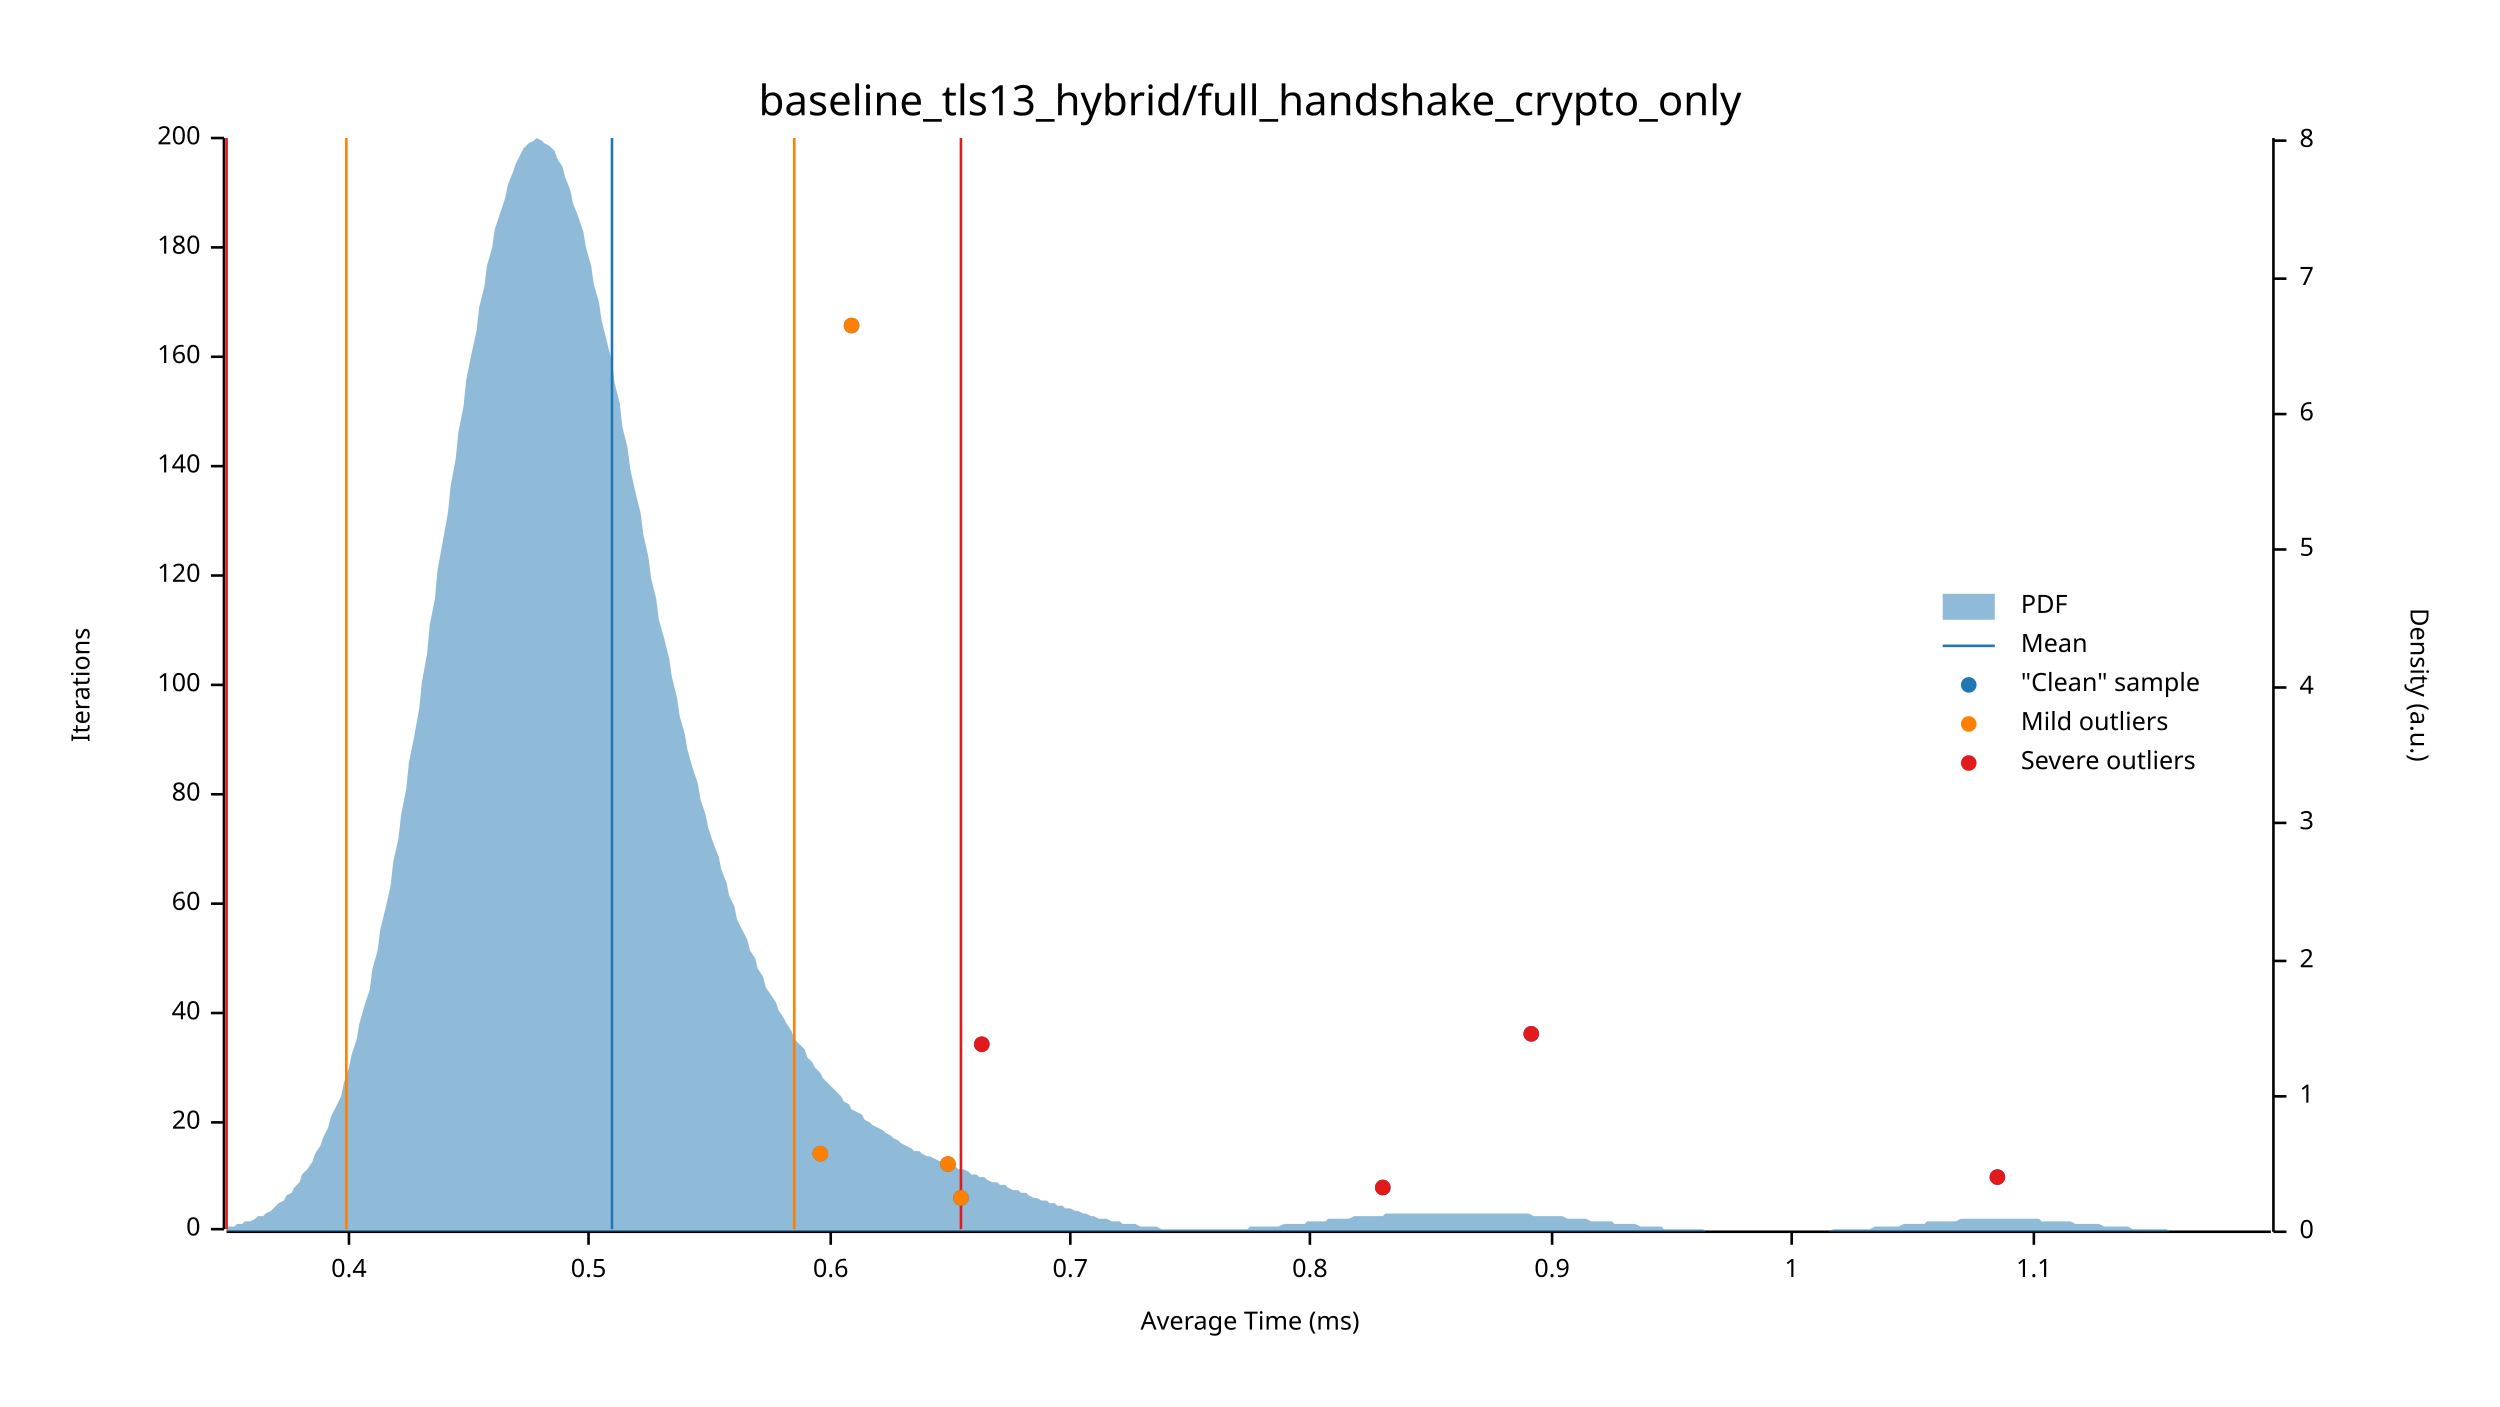
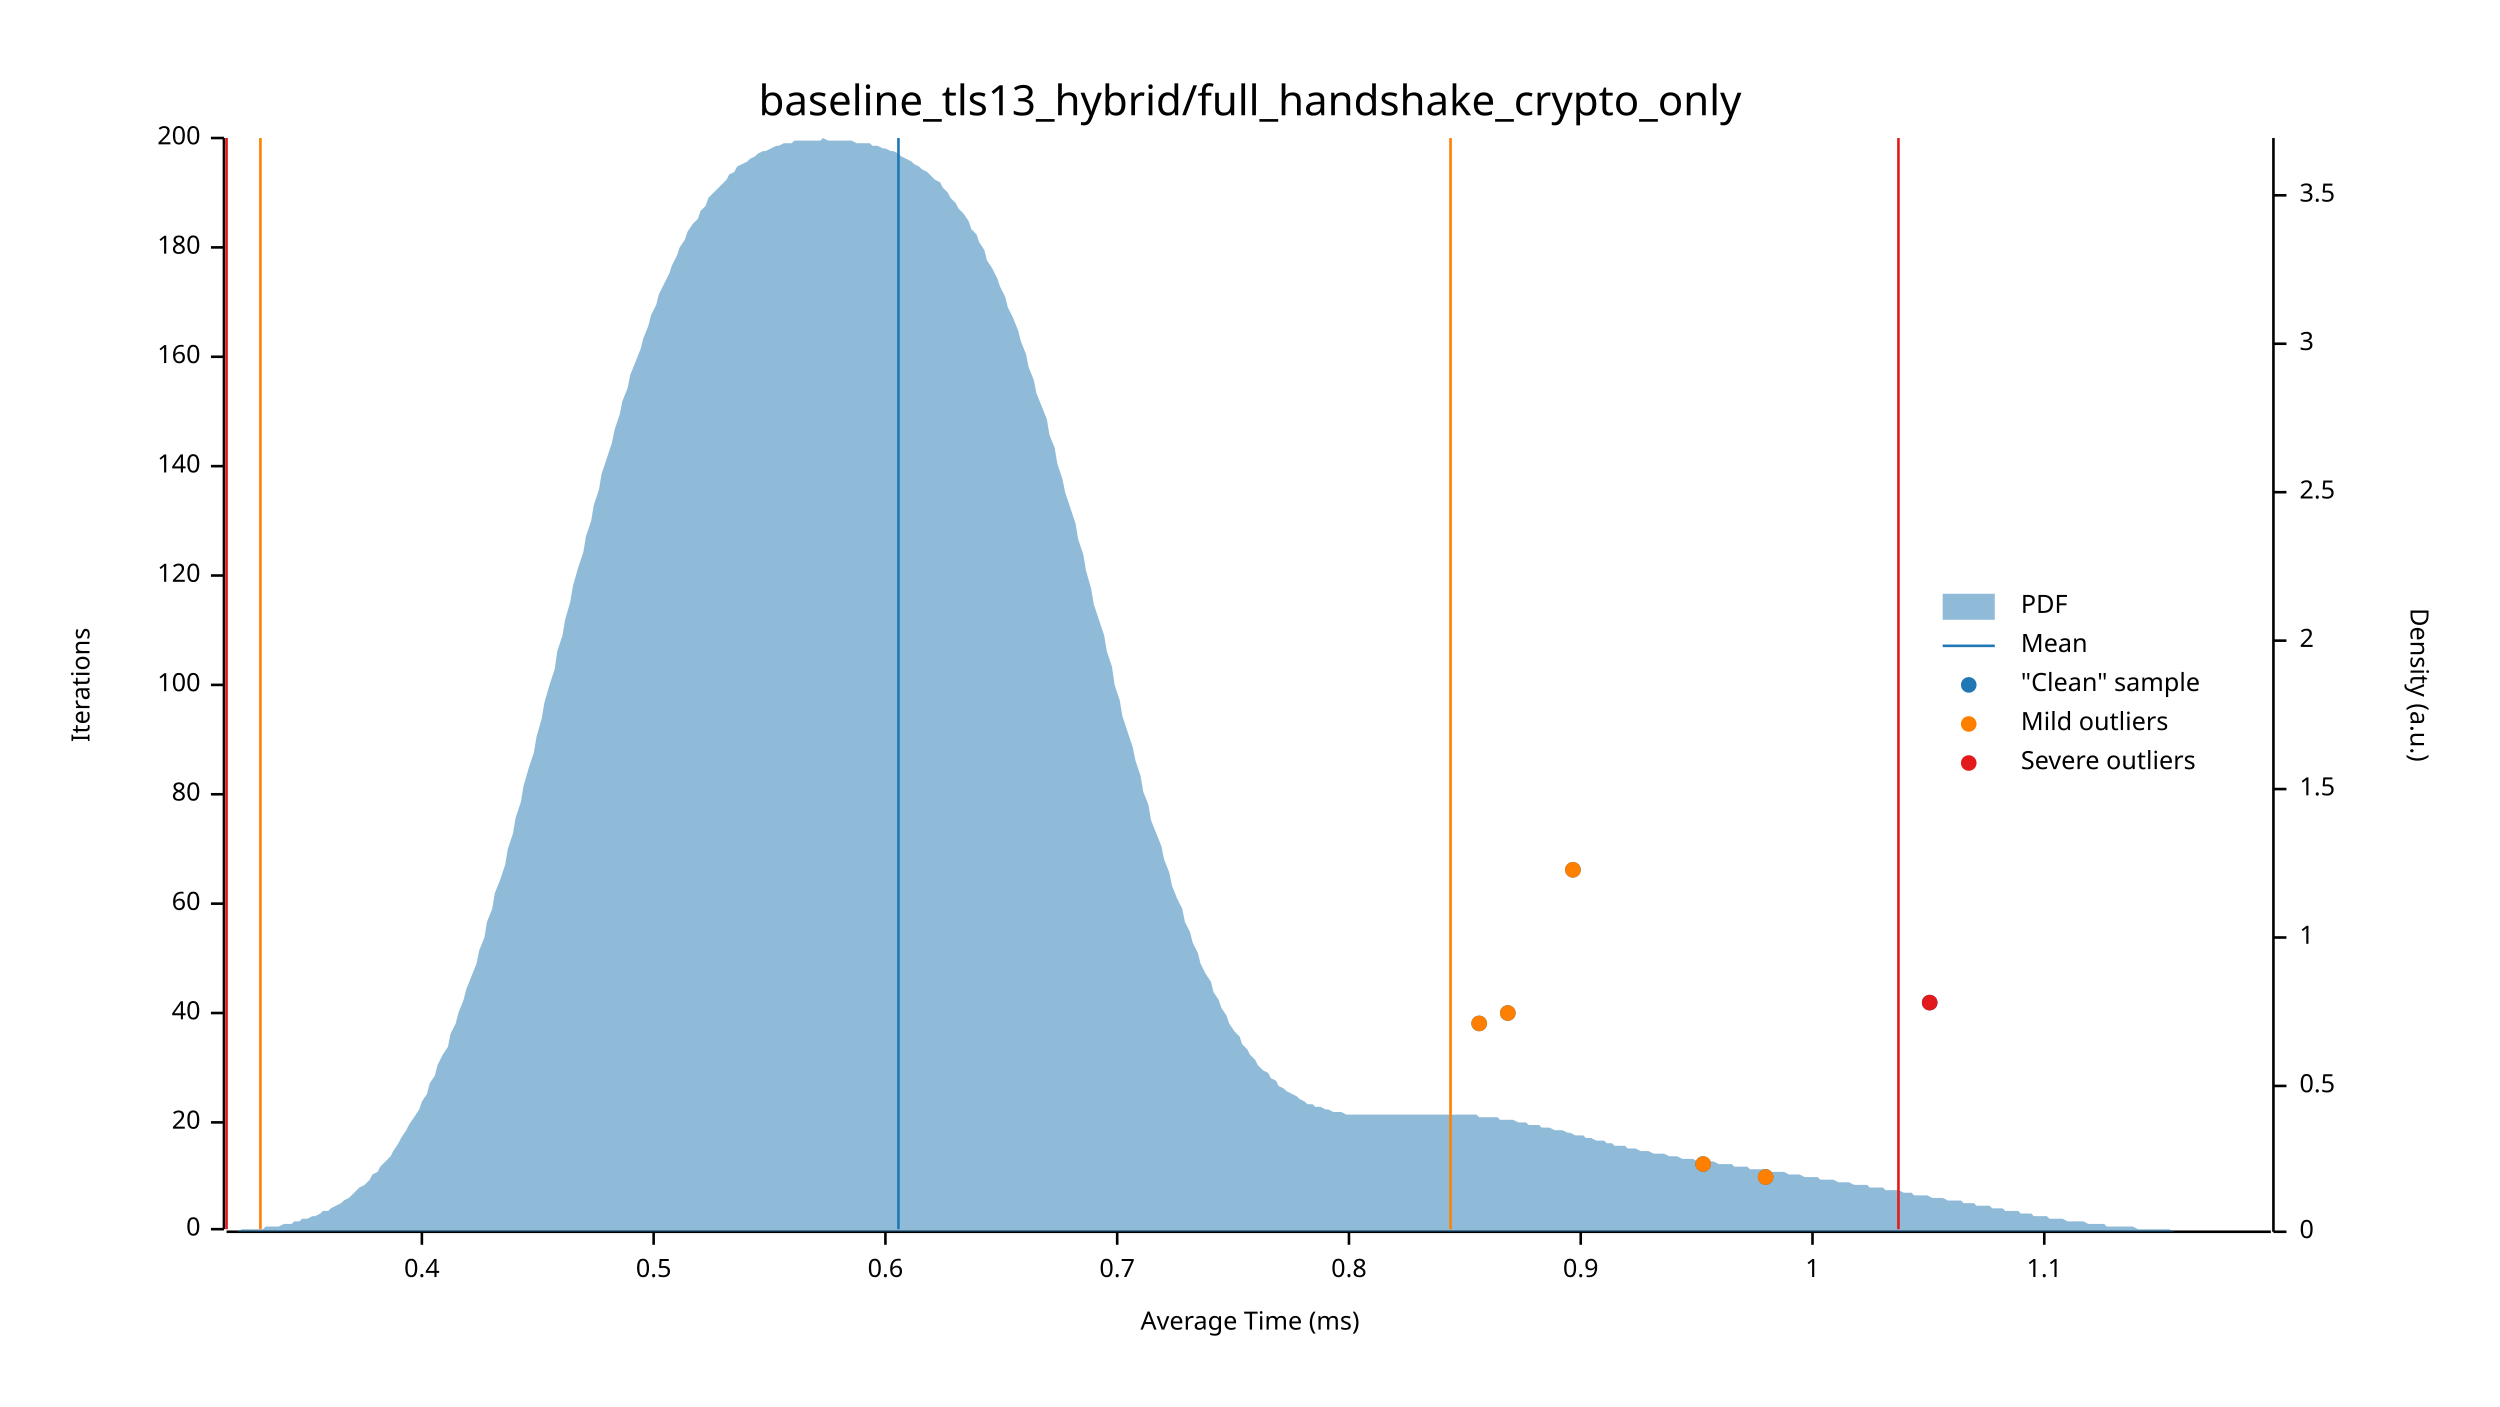
<svg xmlns="http://www.w3.org/2000/svg" width="960" height="540" viewBox="0 0 960 540">
  <text x="480" y="32" dy="0.76em" text-anchor="middle" font-family="sans-serif" font-size="16.129" opacity="1" fill="#000000">
baseline_tls13_hybrid/full_handshake_crypto_only
</text>
  <text x="27" y="263" dy="0.76em" text-anchor="middle" font-family="sans-serif" font-size="9.677" opacity="1" fill="#000000" transform="rotate(270, 27, 263)">
Iterations
</text>
  <text x="480" y="513" dy="-0.5ex" text-anchor="middle" font-family="sans-serif" font-size="9.677" opacity="1" fill="#000000">
Average Time (ms)
</text>
  <polyline fill="none" opacity="1" stroke="#000000" stroke-width="1" points="86,53 86,472 " />
  <text x="77" y="472" dy="0.5ex" text-anchor="end" font-family="sans-serif" font-size="9.677" opacity="1" fill="#000000">
0
</text>
  <polyline fill="none" opacity="1" stroke="#000000" stroke-width="1" points="81,472 86,472 " />
  <text x="77" y="431" dy="0.5ex" text-anchor="end" font-family="sans-serif" font-size="9.677" opacity="1" fill="#000000">
20
</text>
  <polyline fill="none" opacity="1" stroke="#000000" stroke-width="1" points="81,431 86,431 " />
  <text x="77" y="389" dy="0.5ex" text-anchor="end" font-family="sans-serif" font-size="9.677" opacity="1" fill="#000000">
40
</text>
  <polyline fill="none" opacity="1" stroke="#000000" stroke-width="1" points="81,389 86,389 " />
  <text x="77" y="347" dy="0.5ex" text-anchor="end" font-family="sans-serif" font-size="9.677" opacity="1" fill="#000000">
60
</text>
  <polyline fill="none" opacity="1" stroke="#000000" stroke-width="1" points="81,347 86,347 " />
  <text x="77" y="305" dy="0.5ex" text-anchor="end" font-family="sans-serif" font-size="9.677" opacity="1" fill="#000000">
80
</text>
  <polyline fill="none" opacity="1" stroke="#000000" stroke-width="1" points="81,305 86,305 " />
  <text x="77" y="263" dy="0.5ex" text-anchor="end" font-family="sans-serif" font-size="9.677" opacity="1" fill="#000000">
100
</text>
  <polyline fill="none" opacity="1" stroke="#000000" stroke-width="1" points="81,263 86,263 " />
  <text x="77" y="221" dy="0.5ex" text-anchor="end" font-family="sans-serif" font-size="9.677" opacity="1" fill="#000000">
120
</text>
  <polyline fill="none" opacity="1" stroke="#000000" stroke-width="1" points="81,221 86,221 " />
  <text x="77" y="179" dy="0.5ex" text-anchor="end" font-family="sans-serif" font-size="9.677" opacity="1" fill="#000000">
140
</text>
  <polyline fill="none" opacity="1" stroke="#000000" stroke-width="1" points="81,179 86,179 " />
  <text x="77" y="137" dy="0.5ex" text-anchor="end" font-family="sans-serif" font-size="9.677" opacity="1" fill="#000000">
160
</text>
  <polyline fill="none" opacity="1" stroke="#000000" stroke-width="1" points="81,137 86,137 " />
  <text x="77" y="95" dy="0.5ex" text-anchor="end" font-family="sans-serif" font-size="9.677" opacity="1" fill="#000000">
180
</text>
  <polyline fill="none" opacity="1" stroke="#000000" stroke-width="1" points="81,95 86,95 " />
  <text x="77" y="53" dy="0.5ex" text-anchor="end" font-family="sans-serif" font-size="9.677" opacity="1" fill="#000000">
200
</text>
  <polyline fill="none" opacity="1" stroke="#000000" stroke-width="1" points="81,53 86,53 " />
  <polyline fill="none" opacity="1" stroke="#000000" stroke-width="1" points="87,473 872,473 " />
-   <text x="134" y="483" dy="0.76em" text-anchor="middle" font-family="sans-serif" font-size="9.677" opacity="1" fill="#000000">
+   <text x="162" y="483" dy="0.76em" text-anchor="middle" font-family="sans-serif" font-size="9.677" opacity="1" fill="#000000">
0.4
</text>
-   <polyline fill="none" opacity="1" stroke="#000000" stroke-width="1" points="134,473 134,478 " />
-   <text x="226" y="483" dy="0.76em" text-anchor="middle" font-family="sans-serif" font-size="9.677" opacity="1" fill="#000000">
+   <polyline fill="none" opacity="1" stroke="#000000" stroke-width="1" points="162,473 162,478 " />
+   <text x="251" y="483" dy="0.76em" text-anchor="middle" font-family="sans-serif" font-size="9.677" opacity="1" fill="#000000">
0.5
</text>
-   <polyline fill="none" opacity="1" stroke="#000000" stroke-width="1" points="226,473 226,478 " />
-   <text x="319" y="483" dy="0.76em" text-anchor="middle" font-family="sans-serif" font-size="9.677" opacity="1" fill="#000000">
+   <polyline fill="none" opacity="1" stroke="#000000" stroke-width="1" points="251,473 251,478 " />
+   <text x="340" y="483" dy="0.76em" text-anchor="middle" font-family="sans-serif" font-size="9.677" opacity="1" fill="#000000">
0.6
</text>
-   <polyline fill="none" opacity="1" stroke="#000000" stroke-width="1" points="319,473 319,478 " />
-   <text x="411" y="483" dy="0.76em" text-anchor="middle" font-family="sans-serif" font-size="9.677" opacity="1" fill="#000000">
+   <polyline fill="none" opacity="1" stroke="#000000" stroke-width="1" points="340,473 340,478 " />
+   <text x="429" y="483" dy="0.76em" text-anchor="middle" font-family="sans-serif" font-size="9.677" opacity="1" fill="#000000">
0.7
</text>
-   <polyline fill="none" opacity="1" stroke="#000000" stroke-width="1" points="411,473 411,478 " />
-   <text x="503" y="483" dy="0.76em" text-anchor="middle" font-family="sans-serif" font-size="9.677" opacity="1" fill="#000000">
+   <polyline fill="none" opacity="1" stroke="#000000" stroke-width="1" points="429,473 429,478 " />
+   <text x="518" y="483" dy="0.76em" text-anchor="middle" font-family="sans-serif" font-size="9.677" opacity="1" fill="#000000">
0.8
</text>
-   <polyline fill="none" opacity="1" stroke="#000000" stroke-width="1" points="503,473 503,478 " />
-   <text x="596" y="483" dy="0.76em" text-anchor="middle" font-family="sans-serif" font-size="9.677" opacity="1" fill="#000000">
+   <polyline fill="none" opacity="1" stroke="#000000" stroke-width="1" points="518,473 518,478 " />
+   <text x="607" y="483" dy="0.76em" text-anchor="middle" font-family="sans-serif" font-size="9.677" opacity="1" fill="#000000">
0.9
</text>
-   <polyline fill="none" opacity="1" stroke="#000000" stroke-width="1" points="596,473 596,478 " />
-   <text x="688" y="483" dy="0.76em" text-anchor="middle" font-family="sans-serif" font-size="9.677" opacity="1" fill="#000000">
+   <polyline fill="none" opacity="1" stroke="#000000" stroke-width="1" points="607,473 607,478 " />
+   <text x="696" y="483" dy="0.76em" text-anchor="middle" font-family="sans-serif" font-size="9.677" opacity="1" fill="#000000">
1
</text>
-   <polyline fill="none" opacity="1" stroke="#000000" stroke-width="1" points="688,473 688,478 " />
-   <text x="781" y="483" dy="0.76em" text-anchor="middle" font-family="sans-serif" font-size="9.677" opacity="1" fill="#000000">
+   <polyline fill="none" opacity="1" stroke="#000000" stroke-width="1" points="696,473 696,478 " />
+   <text x="785" y="483" dy="0.76em" text-anchor="middle" font-family="sans-serif" font-size="9.677" opacity="1" fill="#000000">
1.1
</text>
-   <polyline fill="none" opacity="1" stroke="#000000" stroke-width="1" points="781,473 781,478 " />
+   <polyline fill="none" opacity="1" stroke="#000000" stroke-width="1" points="785,473 785,478 " />
  <text x="933" y="263" dy="0.76em" text-anchor="middle" font-family="sans-serif" font-size="9.677" opacity="1" fill="#000000" transform="rotate(90, 933, 263)">
Density (a.u.)
</text>
  <polyline fill="none" opacity="1" stroke="#000000" stroke-width="1" points="873,53 873,473 " />
  <text x="883" y="473" dy="0.5ex" text-anchor="start" font-family="sans-serif" font-size="9.677" opacity="1" fill="#000000">
0
</text>
  <polyline fill="none" opacity="1" stroke="#000000" stroke-width="1" points="873,473 878,473 " />
-   <text x="883" y="421" dy="0.5ex" text-anchor="start" font-family="sans-serif" font-size="9.677" opacity="1" fill="#000000">
+   <text x="883" y="417" dy="0.5ex" text-anchor="start" font-family="sans-serif" font-size="9.677" opacity="1" fill="#000000">
+ 0.5
+ </text>
+   <polyline fill="none" opacity="1" stroke="#000000" stroke-width="1" points="873,417 878,417 " />
+   <text x="883" y="360" dy="0.5ex" text-anchor="start" font-family="sans-serif" font-size="9.677" opacity="1" fill="#000000">
1
</text>
-   <polyline fill="none" opacity="1" stroke="#000000" stroke-width="1" points="873,421 878,421 " />
-   <text x="883" y="369" dy="0.5ex" text-anchor="start" font-family="sans-serif" font-size="9.677" opacity="1" fill="#000000">
+   <polyline fill="none" opacity="1" stroke="#000000" stroke-width="1" points="873,360 878,360 " />
+   <text x="883" y="303" dy="0.5ex" text-anchor="start" font-family="sans-serif" font-size="9.677" opacity="1" fill="#000000">
+ 1.5
+ </text>
+   <polyline fill="none" opacity="1" stroke="#000000" stroke-width="1" points="873,303 878,303 " />
+   <text x="883" y="246" dy="0.5ex" text-anchor="start" font-family="sans-serif" font-size="9.677" opacity="1" fill="#000000">
2
</text>
-   <polyline fill="none" opacity="1" stroke="#000000" stroke-width="1" points="873,369 878,369 " />
-   <text x="883" y="316" dy="0.5ex" text-anchor="start" font-family="sans-serif" font-size="9.677" opacity="1" fill="#000000">
+   <polyline fill="none" opacity="1" stroke="#000000" stroke-width="1" points="873,246 878,246 " />
+   <text x="883" y="189" dy="0.5ex" text-anchor="start" font-family="sans-serif" font-size="9.677" opacity="1" fill="#000000">
+ 2.5
+ </text>
+   <polyline fill="none" opacity="1" stroke="#000000" stroke-width="1" points="873,189 878,189 " />
+   <text x="883" y="132" dy="0.5ex" text-anchor="start" font-family="sans-serif" font-size="9.677" opacity="1" fill="#000000">
3
</text>
-   <polyline fill="none" opacity="1" stroke="#000000" stroke-width="1" points="873,316 878,316 " />
-   <text x="883" y="264" dy="0.5ex" text-anchor="start" font-family="sans-serif" font-size="9.677" opacity="1" fill="#000000">
- 4
+   <polyline fill="none" opacity="1" stroke="#000000" stroke-width="1" points="873,132 878,132 " />
+   <text x="883" y="75" dy="0.5ex" text-anchor="start" font-family="sans-serif" font-size="9.677" opacity="1" fill="#000000">
+ 3.5
</text>
-   <polyline fill="none" opacity="1" stroke="#000000" stroke-width="1" points="873,264 878,264 " />
-   <text x="883" y="211" dy="0.5ex" text-anchor="start" font-family="sans-serif" font-size="9.677" opacity="1" fill="#000000">
- 5
- </text>
-   <polyline fill="none" opacity="1" stroke="#000000" stroke-width="1" points="873,211 878,211 " />
-   <text x="883" y="159" dy="0.5ex" text-anchor="start" font-family="sans-serif" font-size="9.677" opacity="1" fill="#000000">
- 6
- </text>
-   <polyline fill="none" opacity="1" stroke="#000000" stroke-width="1" points="873,159 878,159 " />
-   <text x="883" y="107" dy="0.5ex" text-anchor="start" font-family="sans-serif" font-size="9.677" opacity="1" fill="#000000">
- 7
- </text>
-   <polyline fill="none" opacity="1" stroke="#000000" stroke-width="1" points="873,107 878,107 " />
-   <text x="883" y="54" dy="0.5ex" text-anchor="start" font-family="sans-serif" font-size="9.677" opacity="1" fill="#000000">
- 8
- </text>
-   <polyline fill="none" opacity="1" stroke="#000000" stroke-width="1" points="873,54 878,54 " />
-   <polygon opacity="0.5" fill="#1F78B4" points="87,471 88,471 90,471 91,470 93,470 94,469 96,469 98,468 99,467 101,467 102,466 104,465 105,464 107,462 109,461 110,459 112,458 113,456 115,454 116,451 118,449 120,446 121,443 123,440 124,437 126,433 127,429 129,425 131,421 132,416 134,410 135,405 137,399 138,393 140,386 142,380 143,372 145,365 146,357 148,349 150,340 151,331 153,322 154,313 156,303 157,293 159,283 161,272 162,262 164,251 165,240 167,230 168,219 170,208 172,197 173,187 175,176 176,166 178,156 179,146 181,136 183,127 184,118 186,110 187,102 189,95 190,88 192,82 194,76 195,71 197,66 198,63 200,59 201,57 203,55 205,54 206,53 208,54 209,55 211,56 213,58 214,61 216,64 217,68 219,73 220,78 222,83 224,89 225,95 227,102 228,109 230,116 231,123 233,131 235,139 236,147 238,155 239,164 241,172 242,180 244,189 246,197 247,205 249,214 250,222 252,230 253,238 255,245 257,253 258,260 260,268 261,275 263,282 264,288 266,295 268,301 269,307 271,313 272,318 274,324 276,329 277,334 279,339 280,344 282,348 283,353 285,357 287,361 288,365 290,368 291,372 293,375 294,379 296,382 298,385 299,388 301,391 302,393 304,396 305,399 307,401 309,403 310,406 312,408 313,410 315,412 316,414 318,416 320,418 321,419 323,421 324,423 326,424 327,426 329,427 331,428 332,430 334,431 335,432 337,433 339,434 340,435 342,436 343,437 345,438 346,439 348,440 350,441 351,442 353,442 354,443 356,444 357,444 359,445 361,446 362,446 364,447 365,448 367,448 368,449 370,449 372,450 373,451 375,451 376,452 378,452 379,453 381,454 383,454 384,455 386,455 387,456 389,457 391,457 392,458 394,458 395,459 397,460 398,460 400,461 402,461 403,462 405,462 406,463 408,463 409,464 411,464 413,465 414,465 416,466 417,466 419,467 420,467 422,468 424,468 425,468 427,469 428,469 430,469 431,470 433,470 435,470 436,470 438,471 439,471 441,471 442,471 444,471 446,472 447,472 449,472 450,472 452,472 454,472 455,472 457,472 458,472 460,472 461,472 463,472 465,472 466,472 468,472 469,472 471,472 472,472 474,472 476,472 477,472 479,472 480,471 482,471 483,471 485,471 487,471 488,471 490,471 491,471 493,470 494,470 496,470 498,470 499,470 501,470 502,469 504,469 505,469 507,469 509,469 510,468 512,468 513,468 515,468 517,468 518,468 520,467 521,467 523,467 524,467 526,467 528,467 529,467 531,467 532,466 534,466 535,466 537,466 539,466 540,466 542,466 543,466 545,466 546,466 548,466 550,466 551,466 553,466 554,466 556,466 557,466 559,466 561,466 562,466 564,466 565,466 567,466 568,466 570,466 572,466 573,466 575,466 576,466 578,466 580,466 581,466 583,466 584,466 586,466 587,466 589,467 591,467 592,467 594,467 595,467 597,467 598,467 600,467 602,468 603,468 605,468 606,468 608,468 609,468 611,469 613,469 614,469 616,469 617,469 619,469 620,470 622,470 624,470 625,470 627,470 628,470 630,471 632,471 633,471 635,471 636,471 638,471 639,472 641,472 643,472 644,472 646,472 647,472 649,472 650,472 652,472 654,472 655,473 657,473 658,473 660,473 661,473 663,473 665,473 666,473 668,473 669,473 671,473 672,473 674,473 676,473 677,473 679,473 680,473 682,473 683,473 685,473 687,473 688,473 690,473 691,473 693,473 695,473 696,473 698,473 699,473 701,473 702,473 704,472 706,472 707,472 709,472 710,472 712,472 713,472 715,472 717,472 718,472 720,471 721,471 723,471 724,471 726,471 728,471 729,471 731,470 732,470 734,470 735,470 737,470 739,470 740,469 742,469 743,469 745,469 746,469 748,469 750,469 751,469 753,468 754,468 756,468 758,468 759,468 761,468 762,468 764,468 765,468 767,468 769,468 770,468 772,468 773,468 775,468 776,468 778,468 780,468 781,468 783,468 784,469 786,469 787,469 789,469 791,469 792,469 794,469 795,469 797,470 798,470 800,470 802,470 803,470 805,470 806,470 808,471 809,471 811,471 813,471 814,471 816,471 817,471 819,472 821,472 822,472 824,472 825,472 827,472 828,472 830,472 832,472 833,473 835,473 836,473 838,473 839,473 841,473 843,473 844,473 846,473 847,473 849,473 850,473 852,473 854,473 855,473 857,473 858,473 860,473 861,473 863,473 865,473 866,473 868,473 869,473 871,473 873,473 873,473 87,473 " />
-   <polyline fill="none" opacity="1" stroke="#1F78B4" stroke-width="1" points="235,472 235,53 " />
-   <polyline fill="none" opacity="1" stroke="#FF7F00" stroke-width="1" points="133,472 133,53 " />
-   <polyline fill="none" opacity="1" stroke="#FF7F00" stroke-width="1" points="305,472 305,53 " />
+   <polyline fill="none" opacity="1" stroke="#000000" stroke-width="1" points="873,75 878,75 " />
+   <polygon opacity="0.5" fill="#1F78B4" points="87,473 88,473 90,473 91,473 93,472 94,472 96,472 98,472 99,472 101,472 102,471 104,471 105,471 107,471 109,470 110,470 112,470 113,469 115,469 116,468 118,468 120,467 121,467 123,466 124,465 126,465 127,464 129,463 131,462 132,461 134,460 135,459 137,457 138,456 140,455 142,453 143,451 145,450 146,448 148,446 150,444 151,442 153,439 154,437 156,434 157,432 159,429 161,426 162,423 164,420 165,416 167,413 168,409 170,405 172,402 173,397 175,393 176,389 178,384 179,380 181,375 183,370 184,365 186,360 187,354 189,349 190,343 192,338 194,332 195,326 197,320 198,314 200,308 201,302 203,295 205,289 206,283 208,276 209,270 211,263 213,257 214,250 216,244 217,238 219,231 220,225 222,218 224,212 225,206 227,200 228,194 230,188 231,182 233,176 235,170 236,165 238,159 239,154 241,149 242,144 244,139 246,134 247,130 249,125 250,121 252,117 253,113 255,109 257,105 258,102 260,98 261,95 263,92 264,89 266,86 268,84 269,81 271,79 272,76 274,74 276,72 277,71 279,69 280,67 282,66 283,64 285,63 287,62 288,61 290,60 291,59 293,58 294,58 296,57 298,56 299,56 301,55 302,55 304,55 305,54 307,54 309,54 310,54 312,54 313,54 315,54 316,53 318,54 320,54 321,54 323,54 324,54 326,54 327,54 329,55 331,55 332,55 334,55 335,56 337,56 339,57 340,57 342,58 343,58 345,59 346,60 348,61 350,62 351,63 353,64 354,65 356,66 357,67 359,69 361,70 362,72 364,74 365,76 367,78 368,80 370,82 372,85 373,88 375,90 376,93 378,96 379,100 381,103 383,107 384,110 386,114 387,118 389,122 391,127 392,131 394,136 395,141 397,146 398,151 400,156 402,161 403,167 405,172 406,178 408,184 409,189 411,195 413,201 414,207 416,213 417,219 419,226 420,232 422,238 424,244 425,250 427,256 428,263 430,269 431,275 433,281 435,287 436,292 438,298 439,304 441,309 442,315 444,320 446,325 447,330 449,335 450,340 452,345 454,349 455,354 457,358 458,362 460,366 461,370 463,374 465,377 466,381 468,384 469,387 471,390 472,393 474,396 476,398 477,401 479,403 480,405 482,407 483,409 485,411 487,412 488,414 490,415 491,417 493,418 494,419 496,420 498,421 499,422 501,423 502,424 504,424 505,425 507,425 509,426 510,426 512,427 513,427 515,427 517,428 518,428 520,428 521,428 523,428 524,428 526,428 528,428 529,428 531,428 532,428 534,428 535,428 537,428 539,428 540,428 542,428 543,428 545,428 546,428 548,428 550,428 551,428 553,428 554,428 556,428 557,428 559,428 561,428 562,428 564,428 565,428 567,428 568,429 570,429 572,429 573,429 575,429 576,430 578,430 580,430 581,430 583,431 584,431 586,431 587,432 589,432 591,432 592,433 594,433 595,433 597,434 598,434 600,434 602,435 603,435 605,436 606,436 608,436 609,437 611,437 613,438 614,438 616,438 617,439 619,439 620,440 622,440 624,440 625,441 627,441 628,441 630,442 632,442 633,442 635,443 636,443 638,443 639,443 641,444 643,444 644,444 646,445 647,445 649,445 650,445 652,446 654,446 655,446 657,446 658,446 660,447 661,447 663,447 665,447 666,448 668,448 669,448 671,448 672,449 674,449 676,449 677,449 679,449 680,450 682,450 683,450 685,450 687,451 688,451 690,451 691,451 693,452 695,452 696,452 698,452 699,453 701,453 702,453 704,453 706,454 707,454 709,454 710,454 712,455 713,455 715,455 717,455 718,456 720,456 721,456 723,456 724,457 726,457 728,457 729,457 731,458 732,458 734,458 735,459 737,459 739,459 740,459 742,460 743,460 745,460 746,460 748,461 750,461 751,461 753,461 754,462 756,462 758,462 759,463 761,463 762,463 764,463 765,464 767,464 769,464 770,465 772,465 773,465 775,465 776,466 778,466 780,466 781,467 783,467 784,467 786,467 787,468 789,468 791,468 792,468 794,469 795,469 797,469 798,469 800,469 802,470 803,470 805,470 806,470 808,470 809,471 811,471 813,471 814,471 816,471 817,471 819,471 821,472 822,472 824,472 825,472 827,472 828,472 830,472 832,472 833,472 835,473 836,473 838,473 839,473 841,473 843,473 844,473 846,473 847,473 849,473 850,473 852,473 854,473 855,473 857,473 858,473 860,473 861,473 863,473 865,473 866,473 868,473 869,473 871,473 873,473 873,473 87,473 " />
+   <polyline fill="none" opacity="1" stroke="#1F78B4" stroke-width="1" points="345,472 345,53 " />
+   <polyline fill="none" opacity="1" stroke="#FF7F00" stroke-width="1" points="100,472 100,53 " />
+   <polyline fill="none" opacity="1" stroke="#FF7F00" stroke-width="1" points="557,472 557,53 " />
  <polyline fill="none" opacity="1" stroke="#E31A1C" stroke-width="1" points="87,472 87,53 " />
-   <polyline fill="none" opacity="1" stroke="#E31A1C" stroke-width="1" points="369,472 369,53 " />
-   <circle cx="369" cy="460" r="3" opacity="1" fill="#1F78B4" stroke="none" stroke-width="1" />
-   <circle cx="531" cy="456" r="3" opacity="1" fill="#1F78B4" stroke="none" stroke-width="1" />
-   <circle cx="767" cy="452" r="3" opacity="1" fill="#1F78B4" stroke="none" stroke-width="1" />
-   <circle cx="364" cy="447" r="3" opacity="1" fill="#1F78B4" stroke="none" stroke-width="1" />
-   <circle cx="315" cy="443" r="3" opacity="1" fill="#1F78B4" stroke="none" stroke-width="1" />
-   <circle cx="377" cy="401" r="3" opacity="1" fill="#1F78B4" stroke="none" stroke-width="1" />
-   <circle cx="588" cy="397" r="3" opacity="1" fill="#1F78B4" stroke="none" stroke-width="1" />
-   <circle cx="327" cy="125" r="3" opacity="1" fill="#1F78B4" stroke="none" stroke-width="1" />
-   <circle cx="369" cy="460" r="3" opacity="1" fill="#FF7F00" stroke="none" stroke-width="1" />
-   <circle cx="364" cy="447" r="3" opacity="1" fill="#FF7F00" stroke="none" stroke-width="1" />
-   <circle cx="315" cy="443" r="3" opacity="1" fill="#FF7F00" stroke="none" stroke-width="1" />
-   <circle cx="327" cy="125" r="3" opacity="1" fill="#FF7F00" stroke="none" stroke-width="1" />
-   <circle cx="531" cy="456" r="3" opacity="1" fill="#E31A1C" stroke="none" stroke-width="1" />
-   <circle cx="767" cy="452" r="3" opacity="1" fill="#E31A1C" stroke="none" stroke-width="1" />
-   <circle cx="377" cy="401" r="3" opacity="1" fill="#E31A1C" stroke="none" stroke-width="1" />
-   <circle cx="588" cy="397" r="3" opacity="1" fill="#E31A1C" stroke="none" stroke-width="1" />
+   <polyline fill="none" opacity="1" stroke="#E31A1C" stroke-width="1" points="729,472 729,53 " />
+   <circle cx="678" cy="452" r="3" opacity="1" fill="#1F78B4" stroke="none" stroke-width="1" />
+   <circle cx="654" cy="447" r="3" opacity="1" fill="#1F78B4" stroke="none" stroke-width="1" />
+   <circle cx="568" cy="393" r="3" opacity="1" fill="#1F78B4" stroke="none" stroke-width="1" />
+   <circle cx="579" cy="389" r="3" opacity="1" fill="#1F78B4" stroke="none" stroke-width="1" />
+   <circle cx="741" cy="385" r="3" opacity="1" fill="#1F78B4" stroke="none" stroke-width="1" />
+   <circle cx="604" cy="334" r="3" opacity="1" fill="#1F78B4" stroke="none" stroke-width="1" />
+   <circle cx="678" cy="452" r="3" opacity="1" fill="#FF7F00" stroke="none" stroke-width="1" />
+   <circle cx="654" cy="447" r="3" opacity="1" fill="#FF7F00" stroke="none" stroke-width="1" />
+   <circle cx="568" cy="393" r="3" opacity="1" fill="#FF7F00" stroke="none" stroke-width="1" />
+   <circle cx="579" cy="389" r="3" opacity="1" fill="#FF7F00" stroke="none" stroke-width="1" />
+   <circle cx="604" cy="334" r="3" opacity="1" fill="#FF7F00" stroke="none" stroke-width="1" />
+   <circle cx="741" cy="385" r="3" opacity="1" fill="#E31A1C" stroke="none" stroke-width="1" />
  <text x="776" y="228" dy="0.76em" text-anchor="start" font-family="sans-serif" font-size="9.677" opacity="1" fill="#000000">
PDF
</text>
  <text x="776" y="243" dy="0.76em" text-anchor="start" font-family="sans-serif" font-size="9.677" opacity="1" fill="#000000">
Mean
</text>
  <text x="776" y="258" dy="0.76em" text-anchor="start" font-family="sans-serif" font-size="9.677" opacity="1" fill="#000000">
"Clean" sample
</text>
  <text x="776" y="273" dy="0.76em" text-anchor="start" font-family="sans-serif" font-size="9.677" opacity="1" fill="#000000">
Mild outliers
</text>
  <text x="776" y="288" dy="0.76em" text-anchor="start" font-family="sans-serif" font-size="9.677" opacity="1" fill="#000000">
Severe outliers
</text>
  <rect x="746" y="228" width="20" height="10" opacity="0.5" fill="#1F78B4" stroke="none" />
  <polyline fill="none" opacity="1" stroke="#1F78B4" stroke-width="1" points="746,248 766,248 " />
  <circle cx="756" cy="263" r="3" opacity="1" fill="#1F78B4" stroke="none" stroke-width="1" />
  <circle cx="756" cy="278" r="3" opacity="1" fill="#FF7F00" stroke="none" stroke-width="1" />
  <circle cx="756" cy="293" r="3" opacity="1" fill="#E31A1C" stroke="none" stroke-width="1" />
</svg>
